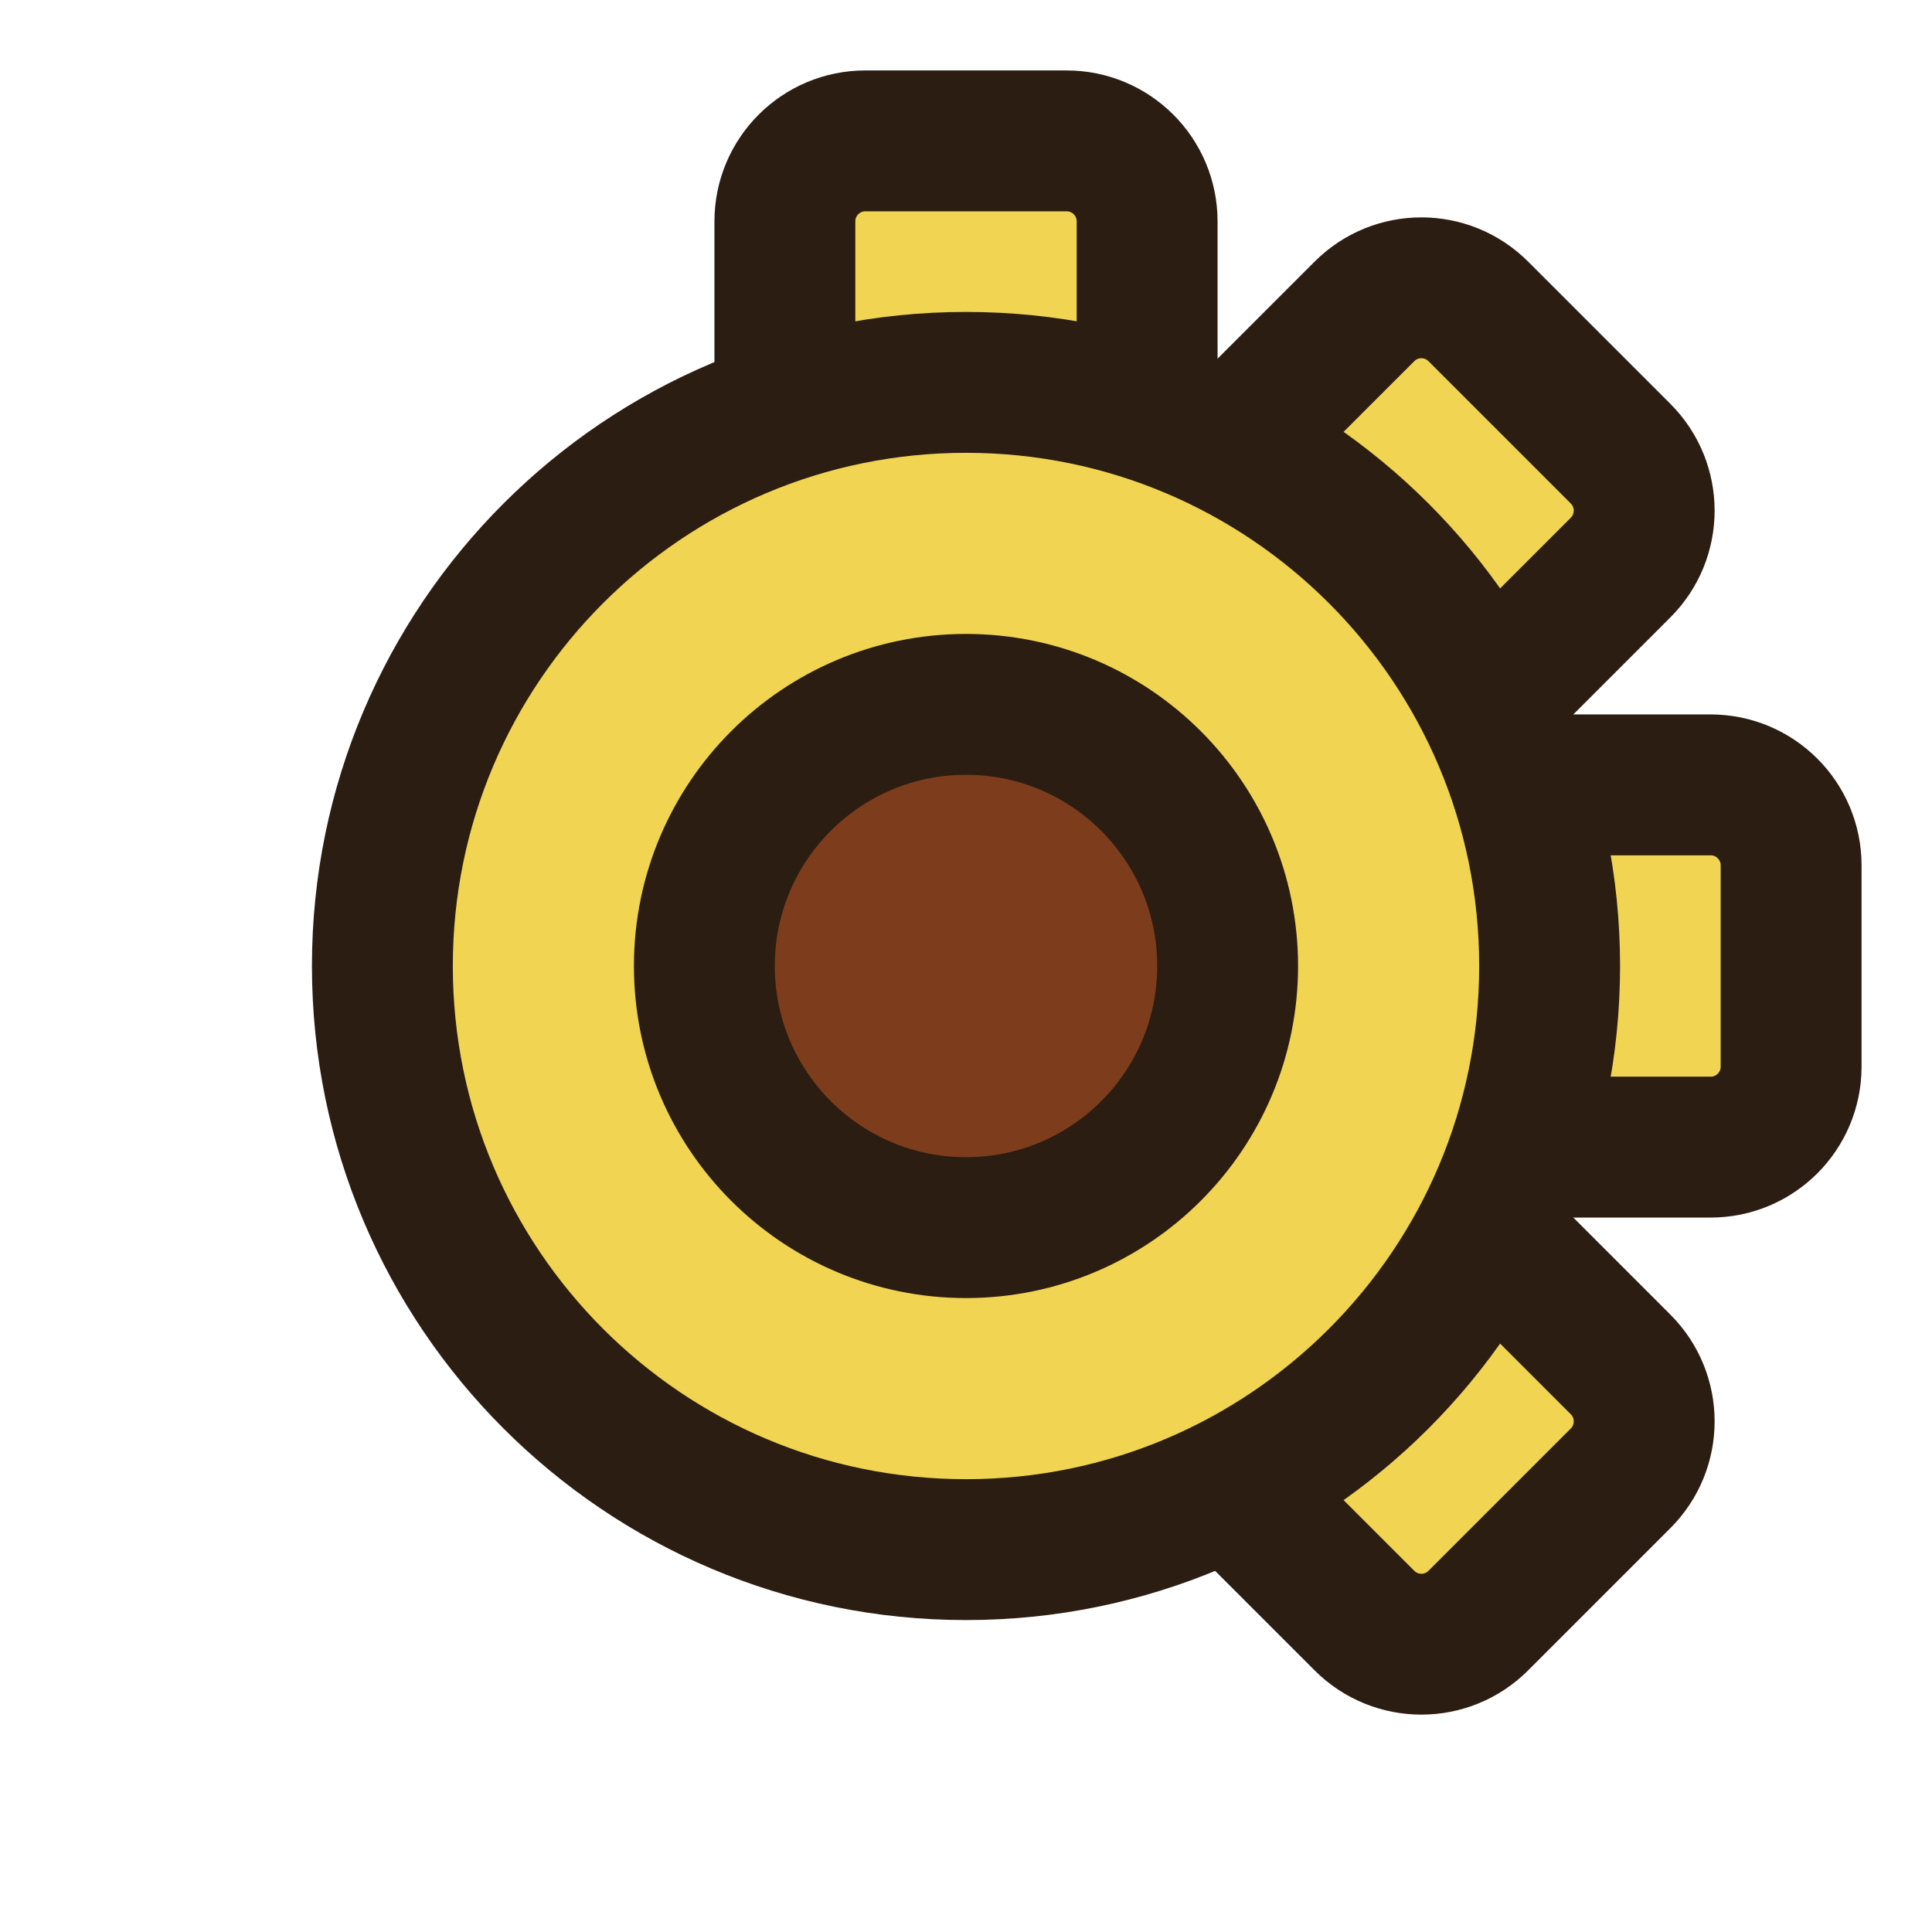
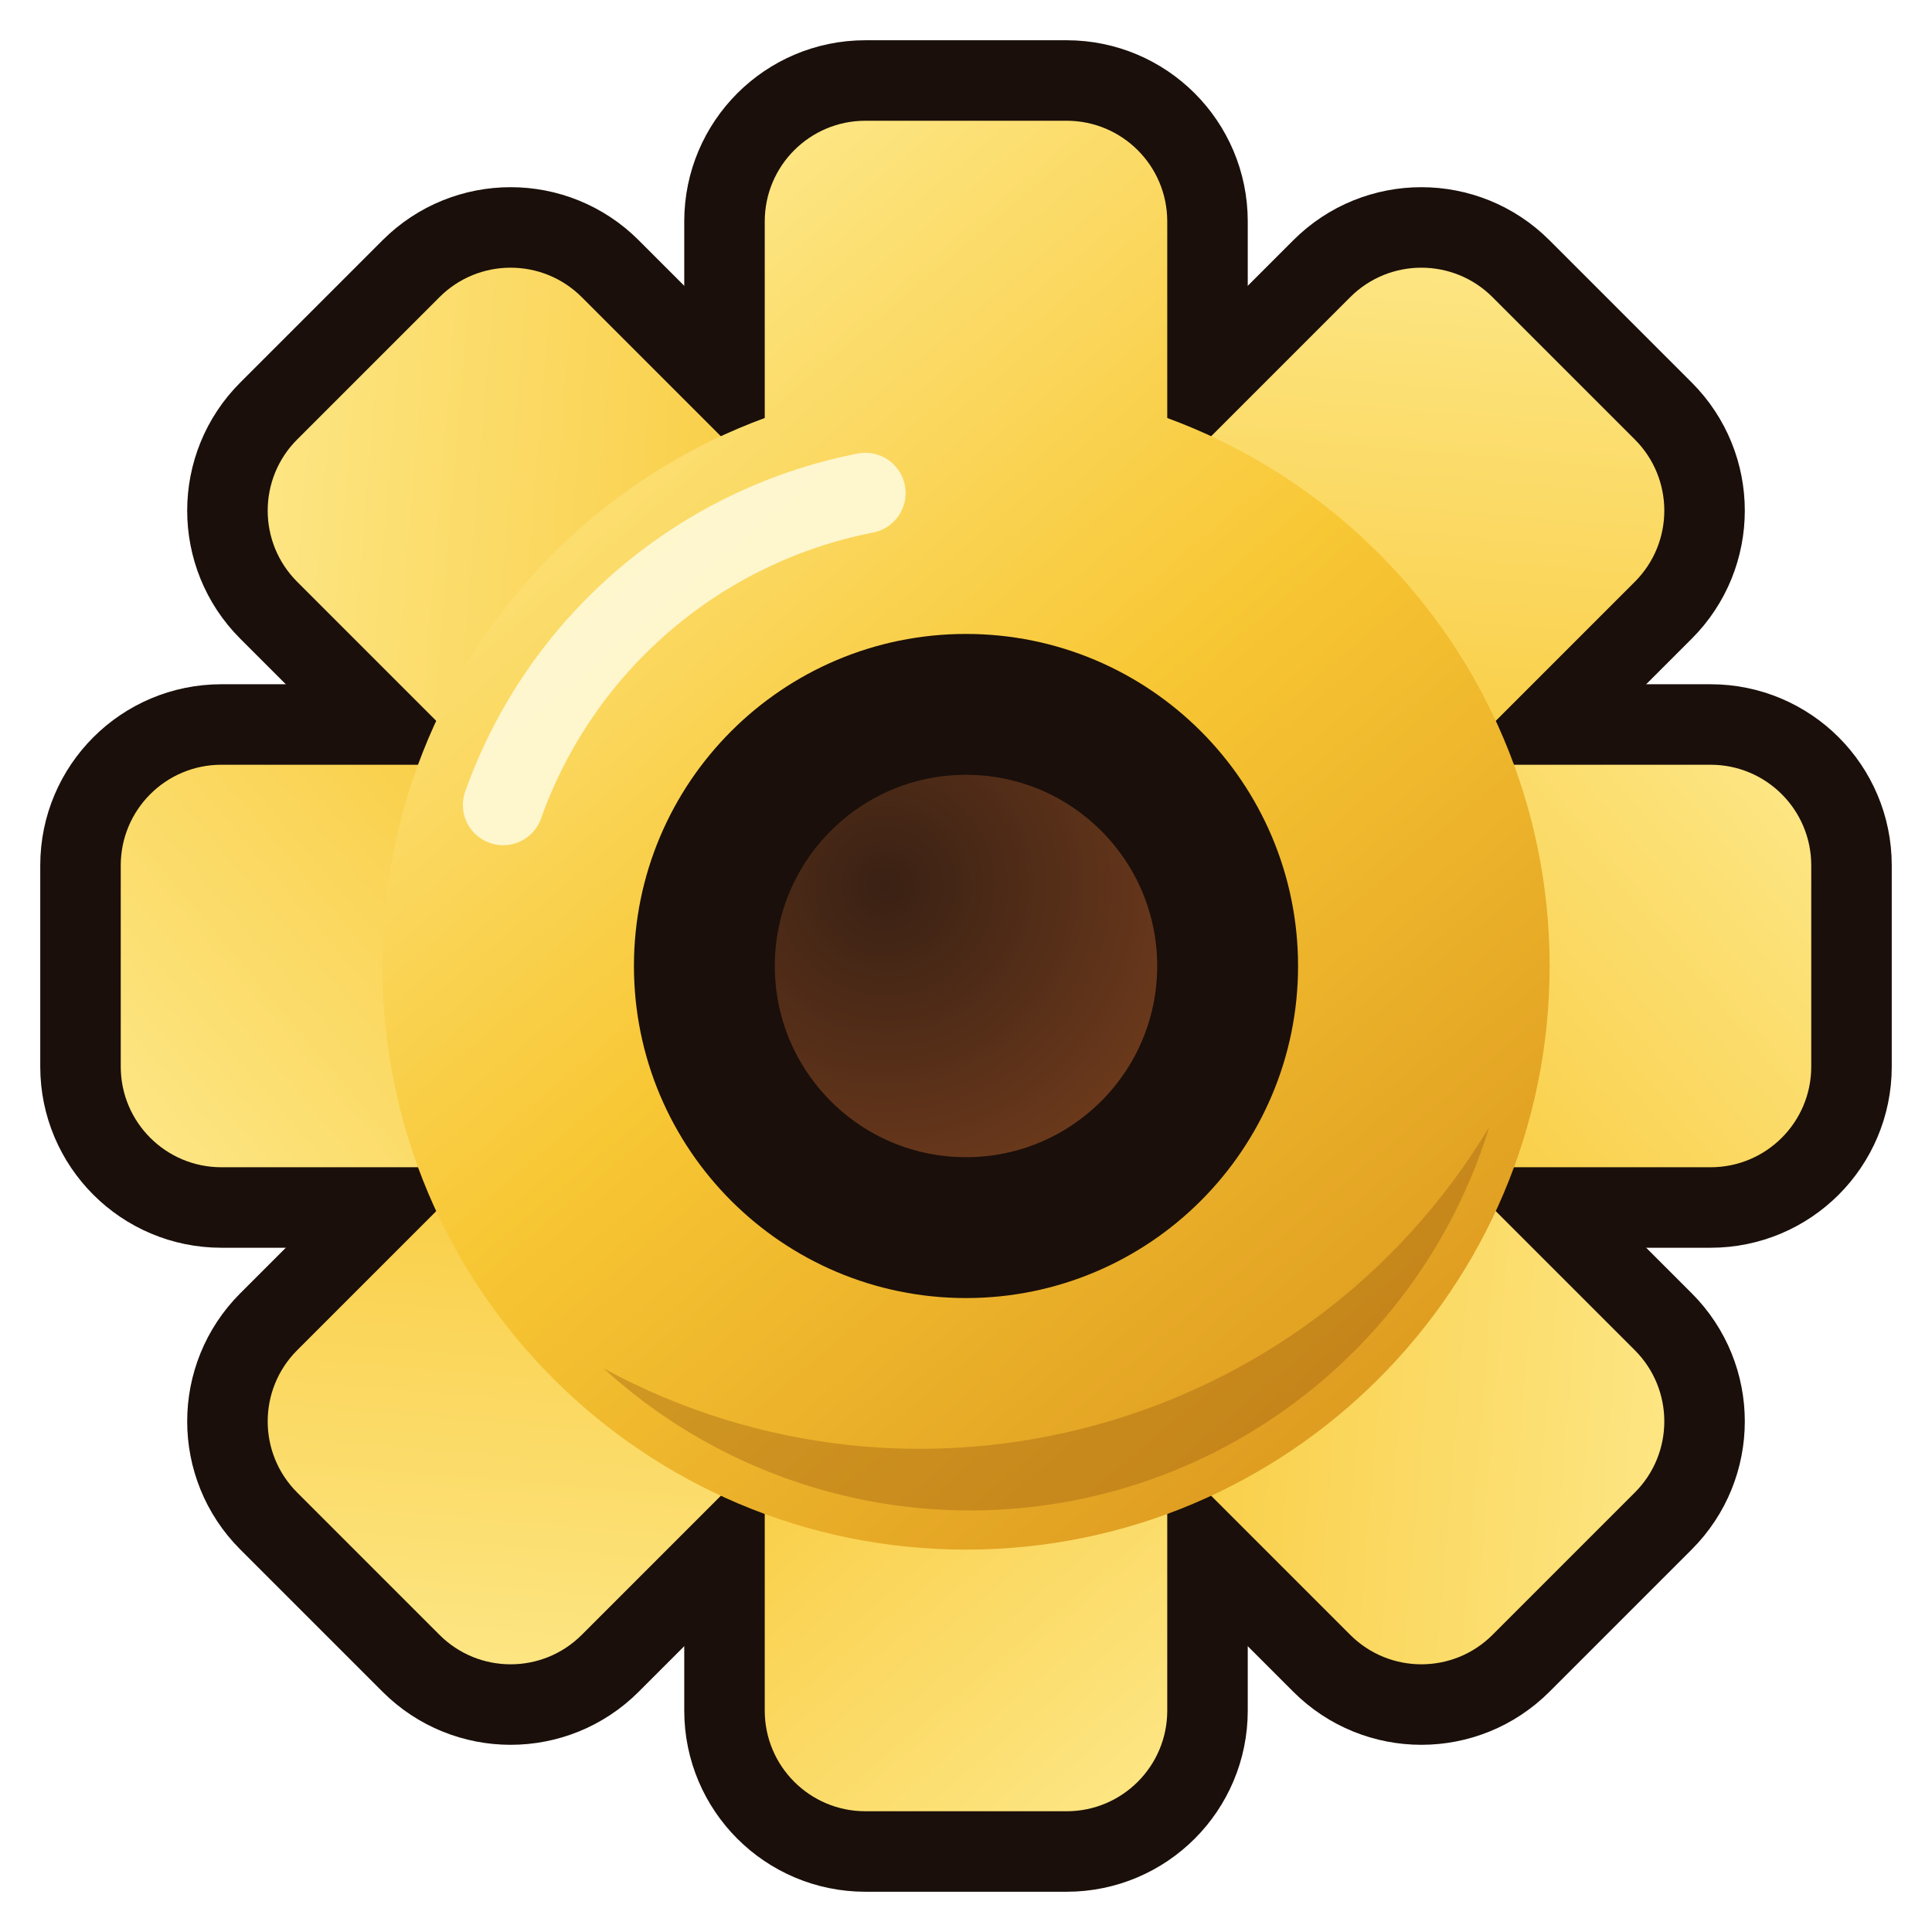
- <svg xmlns="http://www.w3.org/2000/svg" viewBox="0 0 96 96">
-   <g fill="#f0d452" stroke="#2b1d12" stroke-width="7" stroke-linejoin="round">
-     <rect x="39" y="7" width="18" height="25" rx="4" />
-     <rect x="39" y="7" width="18" height="25" rx="4" transform="rotate(45 48 48)" />
-     <rect x="39" y="7" width="18" height="25" rx="4" transform="rotate(90 48 48)" />
-     <rect x="39" y="7" width="18" height="25" rx="4" transform="rotate(135 48 48)" />
+ <svg xmlns="http://www.w3.org/2000/svg" width="96" height="96" viewBox="0 0 96 96">
+   <defs>
+     <linearGradient id="g2" gradientUnits="userSpaceOnUse" x1="14" y1="10" x2="80" y2="88">
+       <stop offset="0" stop-color="#fff3a6" />
+       <stop offset="0.45" stop-color="#f8c734" />
+       <stop offset="1" stop-color="#cf8214" />
+     </linearGradient>
+     <radialGradient id="hub" gradientUnits="userSpaceOnUse" cx="44" cy="44" r="16">
+       <stop offset="0" stop-color="#3a2114" />
+       <stop offset="1" stop-color="#6d3a1c" />
+     </radialGradient>
+   </defs>
+   <g fill="#1a0f0a" stroke="#1a0f0a" stroke-width="8" stroke-linejoin="round">
+     <rect x="38" y="6" width="20" height="26" rx="5" transform="rotate(0 48 48)" />
+     <rect x="38" y="6" width="20" height="26" rx="5" transform="rotate(45 48 48)" />
+     <rect x="38" y="6" width="20" height="26" rx="5" transform="rotate(90 48 48)" />
+     <rect x="38" y="6" width="20" height="26" rx="5" transform="rotate(135 48 48)" />
+     <rect x="38" y="6" width="20" height="26" rx="5" transform="rotate(180 48 48)" />
+     <rect x="38" y="6" width="20" height="26" rx="5" transform="rotate(225 48 48)" />
+     <rect x="38" y="6" width="20" height="26" rx="5" transform="rotate(270 48 48)" />
+     <rect x="38" y="6" width="20" height="26" rx="5" transform="rotate(315 48 48)" />
    <circle cx="48" cy="48" r="29" />
  </g>
-   <circle cx="48" cy="48" r="13" fill="#7d3d1c" stroke="#2b1d12" stroke-width="7" />
+   <g fill="url(#g2)">
+     <rect x="38" y="6" width="20" height="26" rx="5" transform="rotate(0 48 48)" />
+     <rect x="38" y="6" width="20" height="26" rx="5" transform="rotate(45 48 48)" />
+     <rect x="38" y="6" width="20" height="26" rx="5" transform="rotate(90 48 48)" />
+     <rect x="38" y="6" width="20" height="26" rx="5" transform="rotate(135 48 48)" />
+     <rect x="38" y="6" width="20" height="26" rx="5" transform="rotate(180 48 48)" />
+     <rect x="38" y="6" width="20" height="26" rx="5" transform="rotate(225 48 48)" />
+     <rect x="38" y="6" width="20" height="26" rx="5" transform="rotate(270 48 48)" />
+     <rect x="38" y="6" width="20" height="26" rx="5" transform="rotate(315 48 48)" />
+     <circle cx="48" cy="48" r="29" />
+   </g>
+   <path d="M74 56A27 27 0 0 1 30 68A33 33 0 0 0 74 56Z" fill="#8a4a08" opacity="0.32" />
+   <path d="M25 40A24 24 0 0 1 43 24.5" fill="none" stroke="#fffbe0" stroke-width="4" stroke-linecap="round" opacity="0.85" />
+   <circle cx="48" cy="48" r="13" fill="url(#hub)" stroke="#1a0f0a" stroke-width="7" />
</svg>
